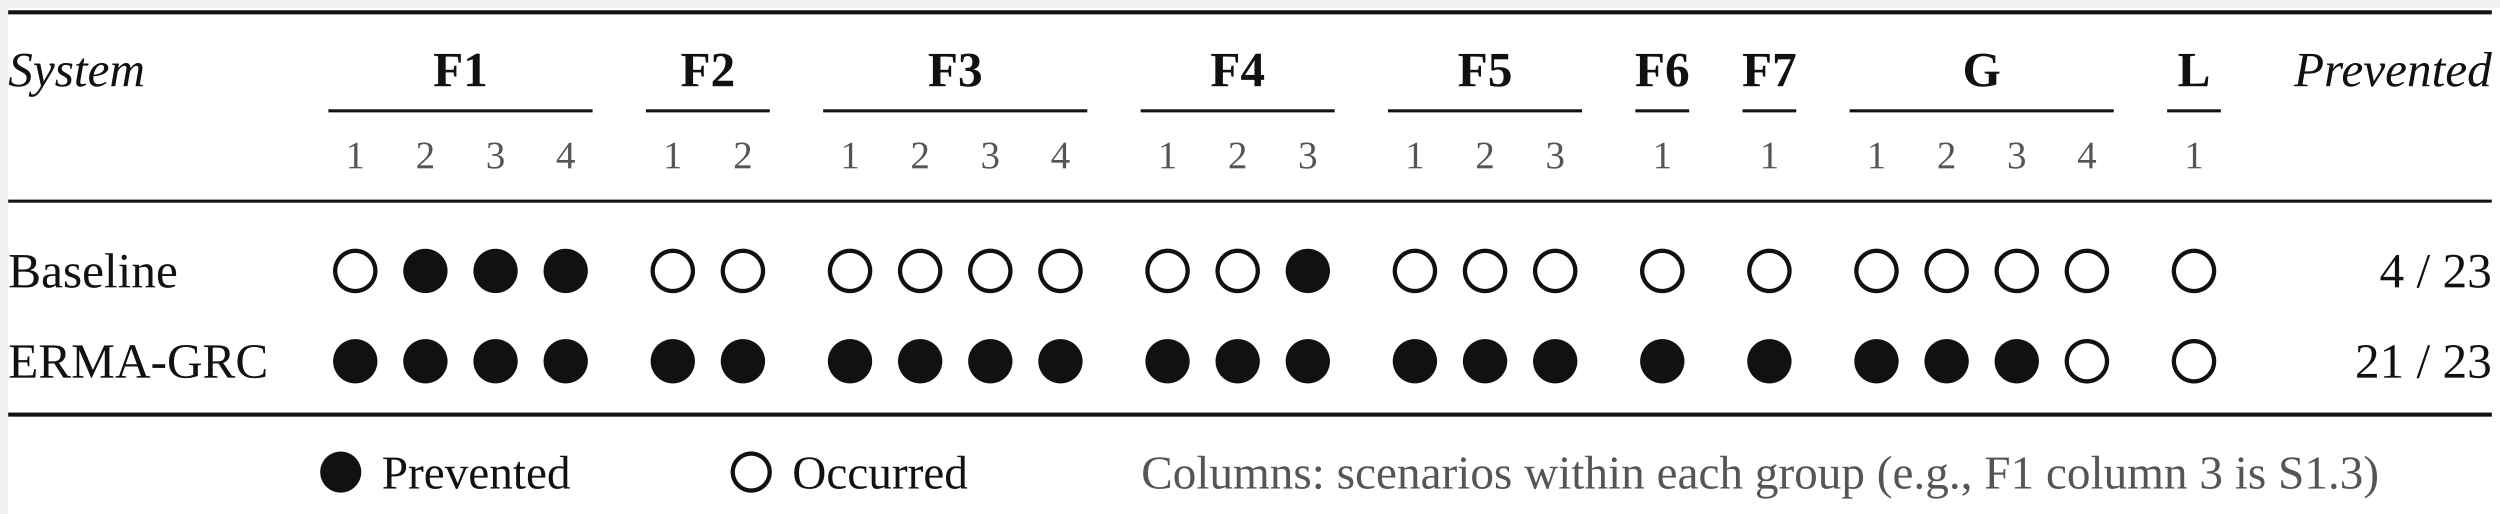
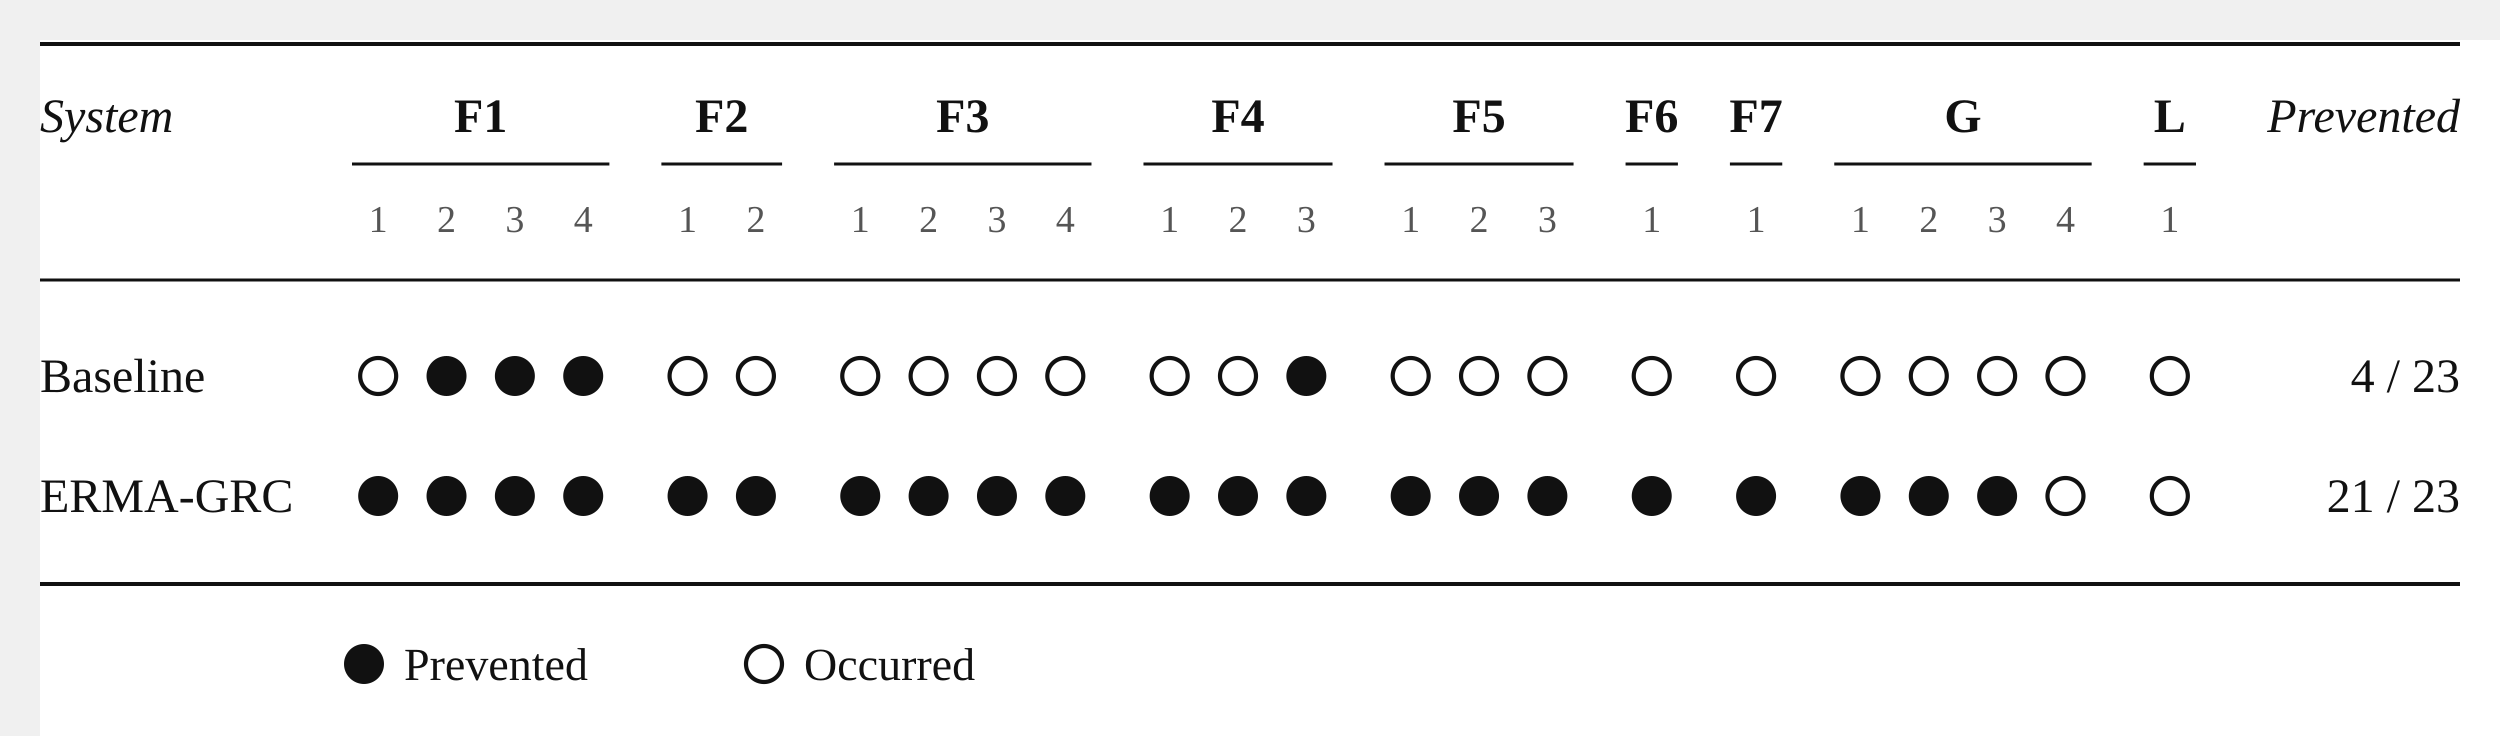
- <svg xmlns="http://www.w3.org/2000/svg" width="609" height="125" viewBox="-2 -2 609 125" font-family="'Liberation Serif', 'Times New Roman', serif" fill="#111" text-rendering="geometricPrecision">
+ <svg xmlns="http://www.w3.org/2000/svg" width="625" height="184" viewBox="-10 -10 625 184" font-family="'Liberation Serif', 'Times New Roman', serif" fill="#111" text-rendering="geometricPrecision">
  <defs>
    <marker id="ah" viewBox="0 0 10 10" refX="9" refY="5" markerWidth="6.5" markerHeight="6.5" orient="auto">
      <path d="M0,1 L10,5 L0,9 z" fill="#111" />
    </marker>
  </defs>
  <rect width="100%" height="100%" fill="white" />
  <line x1="0" y1="1" x2="605" y2="1" stroke="#111" stroke-width="1" />
-   <text x="0" y="19" font-size="12" font-style="italic">System</text>
-   <text x="605" y="19" font-size="12" font-style="italic" text-anchor="end">Prevented</text>
-   <text x="84.543" y="39" font-size="9.5" text-anchor="middle" fill="#555">1</text>
-   <text x="101.63" y="39" font-size="9.5" text-anchor="middle" fill="#555">2</text>
-   <text x="118.717" y="39" font-size="9.5" text-anchor="middle" fill="#555">3</text>
-   <text x="135.804" y="39" font-size="9.5" text-anchor="middle" fill="#555">4</text>
-   <text x="110.174" y="19" font-size="12" text-anchor="middle" font-weight="700">F1</text>
-   <line x1="78" y1="25" x2="142.348" y2="25" stroke="#111" stroke-width="0.75" />
-   <text x="161.891" y="39" font-size="9.5" text-anchor="middle" fill="#555">1</text>
-   <text x="178.978" y="39" font-size="9.5" text-anchor="middle" fill="#555">2</text>
-   <text x="170.435" y="19" font-size="12" text-anchor="middle" font-weight="700">F2</text>
-   <line x1="155.348" y1="25" x2="185.522" y2="25" stroke="#111" stroke-width="0.75" />
-   <text x="205.065" y="39" font-size="9.5" text-anchor="middle" fill="#555">1</text>
-   <text x="222.152" y="39" font-size="9.5" text-anchor="middle" fill="#555">2</text>
-   <text x="239.239" y="39" font-size="9.5" text-anchor="middle" fill="#555">3</text>
-   <text x="256.326" y="39" font-size="9.5" text-anchor="middle" fill="#555">4</text>
-   <text x="230.696" y="19" font-size="12" text-anchor="middle" font-weight="700">F3</text>
-   <line x1="198.522" y1="25" x2="262.87" y2="25" stroke="#111" stroke-width="0.75" />
-   <text x="282.413" y="39" font-size="9.5" text-anchor="middle" fill="#555">1</text>
-   <text x="299.5" y="39" font-size="9.5" text-anchor="middle" fill="#555">2</text>
-   <text x="316.587" y="39" font-size="9.5" text-anchor="middle" fill="#555">3</text>
-   <text x="299.5" y="19" font-size="12" text-anchor="middle" font-weight="700">F4</text>
-   <line x1="275.87" y1="25" x2="323.13" y2="25" stroke="#111" stroke-width="0.75" />
-   <text x="342.674" y="39" font-size="9.5" text-anchor="middle" fill="#555">1</text>
-   <text x="359.761" y="39" font-size="9.5" text-anchor="middle" fill="#555">2</text>
-   <text x="376.848" y="39" font-size="9.5" text-anchor="middle" fill="#555">3</text>
-   <text x="359.761" y="19" font-size="12" text-anchor="middle" font-weight="700">F5</text>
-   <line x1="336.13" y1="25" x2="383.391" y2="25" stroke="#111" stroke-width="0.75" />
-   <text x="402.935" y="39" font-size="9.5" text-anchor="middle" fill="#555">1</text>
-   <text x="402.935" y="19" font-size="12" text-anchor="middle" font-weight="700">F6</text>
-   <line x1="396.391" y1="25" x2="409.478" y2="25" stroke="#111" stroke-width="0.75" />
-   <text x="429.022" y="39" font-size="9.5" text-anchor="middle" fill="#555">1</text>
-   <text x="429.022" y="19" font-size="12" text-anchor="middle" font-weight="700">F7</text>
-   <line x1="422.478" y1="25" x2="435.565" y2="25" stroke="#111" stroke-width="0.75" />
-   <text x="455.109" y="39" font-size="9.5" text-anchor="middle" fill="#555">1</text>
-   <text x="472.196" y="39" font-size="9.5" text-anchor="middle" fill="#555">2</text>
-   <text x="489.283" y="39" font-size="9.5" text-anchor="middle" fill="#555">3</text>
-   <text x="506.37" y="39" font-size="9.5" text-anchor="middle" fill="#555">4</text>
-   <text x="480.739" y="19" font-size="12" text-anchor="middle" font-weight="700">G</text>
-   <line x1="448.565" y1="25" x2="512.913" y2="25" stroke="#111" stroke-width="0.75" />
-   <text x="532.457" y="39" font-size="9.5" text-anchor="middle" fill="#555">1</text>
-   <text x="532.457" y="19" font-size="12" text-anchor="middle" font-weight="700">L</text>
-   <line x1="525.913" y1="25" x2="539" y2="25" stroke="#111" stroke-width="0.75" />
-   <line x1="0" y1="47" x2="605" y2="47" stroke="#111" stroke-width="0.75" />
-   <text x="0" y="68" font-size="12">Baseline</text>
-   <circle cx="84.543" cy="64" r="4.9" fill="white" stroke="#111" stroke-width="1.05" />
-   <circle cx="101.63" cy="64" r="5.4" fill="#111" />
-   <circle cx="118.717" cy="64" r="5.4" fill="#111" />
-   <circle cx="135.804" cy="64" r="5.4" fill="#111" />
-   <circle cx="161.891" cy="64" r="4.9" fill="white" stroke="#111" stroke-width="1.05" />
-   <circle cx="178.978" cy="64" r="4.9" fill="white" stroke="#111" stroke-width="1.05" />
-   <circle cx="205.065" cy="64" r="4.9" fill="white" stroke="#111" stroke-width="1.05" />
-   <circle cx="222.152" cy="64" r="4.9" fill="white" stroke="#111" stroke-width="1.05" />
-   <circle cx="239.239" cy="64" r="4.9" fill="white" stroke="#111" stroke-width="1.05" />
-   <circle cx="256.326" cy="64" r="4.9" fill="white" stroke="#111" stroke-width="1.05" />
-   <circle cx="282.413" cy="64" r="4.9" fill="white" stroke="#111" stroke-width="1.05" />
-   <circle cx="299.5" cy="64" r="4.9" fill="white" stroke="#111" stroke-width="1.05" />
-   <circle cx="316.587" cy="64" r="5.4" fill="#111" />
-   <circle cx="342.674" cy="64" r="4.9" fill="white" stroke="#111" stroke-width="1.05" />
-   <circle cx="359.761" cy="64" r="4.9" fill="white" stroke="#111" stroke-width="1.05" />
-   <circle cx="376.848" cy="64" r="4.9" fill="white" stroke="#111" stroke-width="1.05" />
-   <circle cx="402.935" cy="64" r="4.9" fill="white" stroke="#111" stroke-width="1.05" />
-   <circle cx="429.022" cy="64" r="4.9" fill="white" stroke="#111" stroke-width="1.05" />
-   <circle cx="455.109" cy="64" r="4.9" fill="white" stroke="#111" stroke-width="1.05" />
-   <circle cx="472.196" cy="64" r="4.9" fill="white" stroke="#111" stroke-width="1.05" />
-   <circle cx="489.283" cy="64" r="4.9" fill="white" stroke="#111" stroke-width="1.05" />
-   <circle cx="506.37" cy="64" r="4.9" fill="white" stroke="#111" stroke-width="1.05" />
-   <circle cx="532.457" cy="64" r="4.9" fill="white" stroke="#111" stroke-width="1.05" />
-   <text x="605" y="68" font-size="12" text-anchor="end">4 / 23</text>
-   <text x="0" y="90" font-size="12">ERMA-GRC</text>
-   <circle cx="84.543" cy="86" r="5.4" fill="#111" />
-   <circle cx="101.63" cy="86" r="5.4" fill="#111" />
-   <circle cx="118.717" cy="86" r="5.4" fill="#111" />
-   <circle cx="135.804" cy="86" r="5.4" fill="#111" />
-   <circle cx="161.891" cy="86" r="5.4" fill="#111" />
-   <circle cx="178.978" cy="86" r="5.4" fill="#111" />
-   <circle cx="205.065" cy="86" r="5.4" fill="#111" />
-   <circle cx="222.152" cy="86" r="5.4" fill="#111" />
-   <circle cx="239.239" cy="86" r="5.4" fill="#111" />
-   <circle cx="256.326" cy="86" r="5.4" fill="#111" />
-   <circle cx="282.413" cy="86" r="5.4" fill="#111" />
-   <circle cx="299.5" cy="86" r="5.4" fill="#111" />
-   <circle cx="316.587" cy="86" r="5.4" fill="#111" />
-   <circle cx="342.674" cy="86" r="5.4" fill="#111" />
-   <circle cx="359.761" cy="86" r="5.4" fill="#111" />
-   <circle cx="376.848" cy="86" r="5.4" fill="#111" />
-   <circle cx="402.935" cy="86" r="5.4" fill="#111" />
-   <circle cx="429.022" cy="86" r="5.4" fill="#111" />
-   <circle cx="455.109" cy="86" r="5.4" fill="#111" />
-   <circle cx="472.196" cy="86" r="5.4" fill="#111" />
-   <circle cx="489.283" cy="86" r="5.4" fill="#111" />
-   <circle cx="506.37" cy="86" r="4.9" fill="white" stroke="#111" stroke-width="1.05" />
-   <circle cx="532.457" cy="86" r="4.9" fill="white" stroke="#111" stroke-width="1.05" />
-   <text x="605" y="90" font-size="12" text-anchor="end">21 / 23</text>
-   <line x1="0" y1="99" x2="605" y2="99" stroke="#111" stroke-width="1" />
-   <circle cx="81" cy="113" r="5" fill="#111" />
-   <text x="91" y="117" font-size="11.5">Prevented</text>
-   <circle cx="181" cy="113" r="4.5" fill="white" stroke="#111" stroke-width="1.05" />
-   <text x="191" y="117" font-size="11.5">Occurred</text>
-   <text x="276" y="117" font-size="11.5" fill="#555">Columns: scenarios within each group (e.g., F1 column 3 is S1.3)</text>
+   <text x="0" y="23" font-size="12" font-style="italic">System</text>
+   <text x="605" y="23" font-size="12" font-style="italic" text-anchor="end">Prevented</text>
+   <text x="84.543" y="48" font-size="9.5" text-anchor="middle" fill="#555">1</text>
+   <text x="101.63" y="48" font-size="9.5" text-anchor="middle" fill="#555">2</text>
+   <text x="118.717" y="48" font-size="9.5" text-anchor="middle" fill="#555">3</text>
+   <text x="135.804" y="48" font-size="9.5" text-anchor="middle" fill="#555">4</text>
+   <text x="110.174" y="23" font-size="12" text-anchor="middle" font-weight="700">F1</text>
+   <line x1="78" y1="31" x2="142.348" y2="31" stroke="#111" stroke-width="0.75" />
+   <text x="161.891" y="48" font-size="9.5" text-anchor="middle" fill="#555">1</text>
+   <text x="178.978" y="48" font-size="9.5" text-anchor="middle" fill="#555">2</text>
+   <text x="170.435" y="23" font-size="12" text-anchor="middle" font-weight="700">F2</text>
+   <line x1="155.348" y1="31" x2="185.522" y2="31" stroke="#111" stroke-width="0.75" />
+   <text x="205.065" y="48" font-size="9.5" text-anchor="middle" fill="#555">1</text>
+   <text x="222.152" y="48" font-size="9.5" text-anchor="middle" fill="#555">2</text>
+   <text x="239.239" y="48" font-size="9.5" text-anchor="middle" fill="#555">3</text>
+   <text x="256.326" y="48" font-size="9.5" text-anchor="middle" fill="#555">4</text>
+   <text x="230.696" y="23" font-size="12" text-anchor="middle" font-weight="700">F3</text>
+   <line x1="198.522" y1="31" x2="262.87" y2="31" stroke="#111" stroke-width="0.75" />
+   <text x="282.413" y="48" font-size="9.5" text-anchor="middle" fill="#555">1</text>
+   <text x="299.5" y="48" font-size="9.5" text-anchor="middle" fill="#555">2</text>
+   <text x="316.587" y="48" font-size="9.5" text-anchor="middle" fill="#555">3</text>
+   <text x="299.5" y="23" font-size="12" text-anchor="middle" font-weight="700">F4</text>
+   <line x1="275.87" y1="31" x2="323.13" y2="31" stroke="#111" stroke-width="0.75" />
+   <text x="342.674" y="48" font-size="9.5" text-anchor="middle" fill="#555">1</text>
+   <text x="359.761" y="48" font-size="9.5" text-anchor="middle" fill="#555">2</text>
+   <text x="376.848" y="48" font-size="9.5" text-anchor="middle" fill="#555">3</text>
+   <text x="359.761" y="23" font-size="12" text-anchor="middle" font-weight="700">F5</text>
+   <line x1="336.13" y1="31" x2="383.391" y2="31" stroke="#111" stroke-width="0.75" />
+   <text x="402.935" y="48" font-size="9.5" text-anchor="middle" fill="#555">1</text>
+   <text x="402.935" y="23" font-size="12" text-anchor="middle" font-weight="700">F6</text>
+   <line x1="396.391" y1="31" x2="409.478" y2="31" stroke="#111" stroke-width="0.75" />
+   <text x="429.022" y="48" font-size="9.5" text-anchor="middle" fill="#555">1</text>
+   <text x="429.022" y="23" font-size="12" text-anchor="middle" font-weight="700">F7</text>
+   <line x1="422.478" y1="31" x2="435.565" y2="31" stroke="#111" stroke-width="0.75" />
+   <text x="455.109" y="48" font-size="9.5" text-anchor="middle" fill="#555">1</text>
+   <text x="472.196" y="48" font-size="9.5" text-anchor="middle" fill="#555">2</text>
+   <text x="489.283" y="48" font-size="9.5" text-anchor="middle" fill="#555">3</text>
+   <text x="506.37" y="48" font-size="9.5" text-anchor="middle" fill="#555">4</text>
+   <text x="480.739" y="23" font-size="12" text-anchor="middle" font-weight="700">G</text>
+   <line x1="448.565" y1="31" x2="512.913" y2="31" stroke="#111" stroke-width="0.75" />
+   <text x="532.457" y="48" font-size="9.5" text-anchor="middle" fill="#555">1</text>
+   <text x="532.457" y="23" font-size="12" text-anchor="middle" font-weight="700">L</text>
+   <line x1="525.913" y1="31" x2="539" y2="31" stroke="#111" stroke-width="0.75" />
+   <line x1="0" y1="60" x2="605" y2="60" stroke="#111" stroke-width="0.75" />
+   <text x="0" y="88" font-size="12">Baseline</text>
+   <circle cx="84.543" cy="84" r="4.5" fill="white" stroke="#111" stroke-width="1.05" />
+   <circle cx="101.63" cy="84" r="5" fill="#111" />
+   <circle cx="118.717" cy="84" r="5" fill="#111" />
+   <circle cx="135.804" cy="84" r="5" fill="#111" />
+   <circle cx="161.891" cy="84" r="4.5" fill="white" stroke="#111" stroke-width="1.05" />
+   <circle cx="178.978" cy="84" r="4.5" fill="white" stroke="#111" stroke-width="1.05" />
+   <circle cx="205.065" cy="84" r="4.5" fill="white" stroke="#111" stroke-width="1.05" />
+   <circle cx="222.152" cy="84" r="4.5" fill="white" stroke="#111" stroke-width="1.05" />
+   <circle cx="239.239" cy="84" r="4.5" fill="white" stroke="#111" stroke-width="1.05" />
+   <circle cx="256.326" cy="84" r="4.5" fill="white" stroke="#111" stroke-width="1.05" />
+   <circle cx="282.413" cy="84" r="4.5" fill="white" stroke="#111" stroke-width="1.05" />
+   <circle cx="299.5" cy="84" r="4.5" fill="white" stroke="#111" stroke-width="1.05" />
+   <circle cx="316.587" cy="84" r="5" fill="#111" />
+   <circle cx="342.674" cy="84" r="4.5" fill="white" stroke="#111" stroke-width="1.05" />
+   <circle cx="359.761" cy="84" r="4.5" fill="white" stroke="#111" stroke-width="1.05" />
+   <circle cx="376.848" cy="84" r="4.5" fill="white" stroke="#111" stroke-width="1.05" />
+   <circle cx="402.935" cy="84" r="4.5" fill="white" stroke="#111" stroke-width="1.05" />
+   <circle cx="429.022" cy="84" r="4.5" fill="white" stroke="#111" stroke-width="1.05" />
+   <circle cx="455.109" cy="84" r="4.5" fill="white" stroke="#111" stroke-width="1.05" />
+   <circle cx="472.196" cy="84" r="4.5" fill="white" stroke="#111" stroke-width="1.05" />
+   <circle cx="489.283" cy="84" r="4.5" fill="white" stroke="#111" stroke-width="1.05" />
+   <circle cx="506.37" cy="84" r="4.5" fill="white" stroke="#111" stroke-width="1.05" />
+   <circle cx="532.457" cy="84" r="4.5" fill="white" stroke="#111" stroke-width="1.05" />
+   <text x="605" y="88" font-size="12" text-anchor="end">4 / 23</text>
+   <text x="0" y="118" font-size="12">ERMA-GRC</text>
+   <circle cx="84.543" cy="114" r="5" fill="#111" />
+   <circle cx="101.63" cy="114" r="5" fill="#111" />
+   <circle cx="118.717" cy="114" r="5" fill="#111" />
+   <circle cx="135.804" cy="114" r="5" fill="#111" />
+   <circle cx="161.891" cy="114" r="5" fill="#111" />
+   <circle cx="178.978" cy="114" r="5" fill="#111" />
+   <circle cx="205.065" cy="114" r="5" fill="#111" />
+   <circle cx="222.152" cy="114" r="5" fill="#111" />
+   <circle cx="239.239" cy="114" r="5" fill="#111" />
+   <circle cx="256.326" cy="114" r="5" fill="#111" />
+   <circle cx="282.413" cy="114" r="5" fill="#111" />
+   <circle cx="299.5" cy="114" r="5" fill="#111" />
+   <circle cx="316.587" cy="114" r="5" fill="#111" />
+   <circle cx="342.674" cy="114" r="5" fill="#111" />
+   <circle cx="359.761" cy="114" r="5" fill="#111" />
+   <circle cx="376.848" cy="114" r="5" fill="#111" />
+   <circle cx="402.935" cy="114" r="5" fill="#111" />
+   <circle cx="429.022" cy="114" r="5" fill="#111" />
+   <circle cx="455.109" cy="114" r="5" fill="#111" />
+   <circle cx="472.196" cy="114" r="5" fill="#111" />
+   <circle cx="489.283" cy="114" r="5" fill="#111" />
+   <circle cx="506.37" cy="114" r="4.5" fill="white" stroke="#111" stroke-width="1.05" />
+   <circle cx="532.457" cy="114" r="4.5" fill="white" stroke="#111" stroke-width="1.05" />
+   <text x="605" y="118" font-size="12" text-anchor="end">21 / 23</text>
+   <line x1="0" y1="136" x2="605" y2="136" stroke="#111" stroke-width="1" />
+   <circle cx="81" cy="156" r="5" fill="#111" />
+   <text x="91" y="160" font-size="11.5">Prevented</text>
+   <circle cx="181" cy="156" r="4.5" fill="white" stroke="#111" stroke-width="1.05" />
+   <text x="191" y="160" font-size="11.5">Occurred</text>
</svg>
